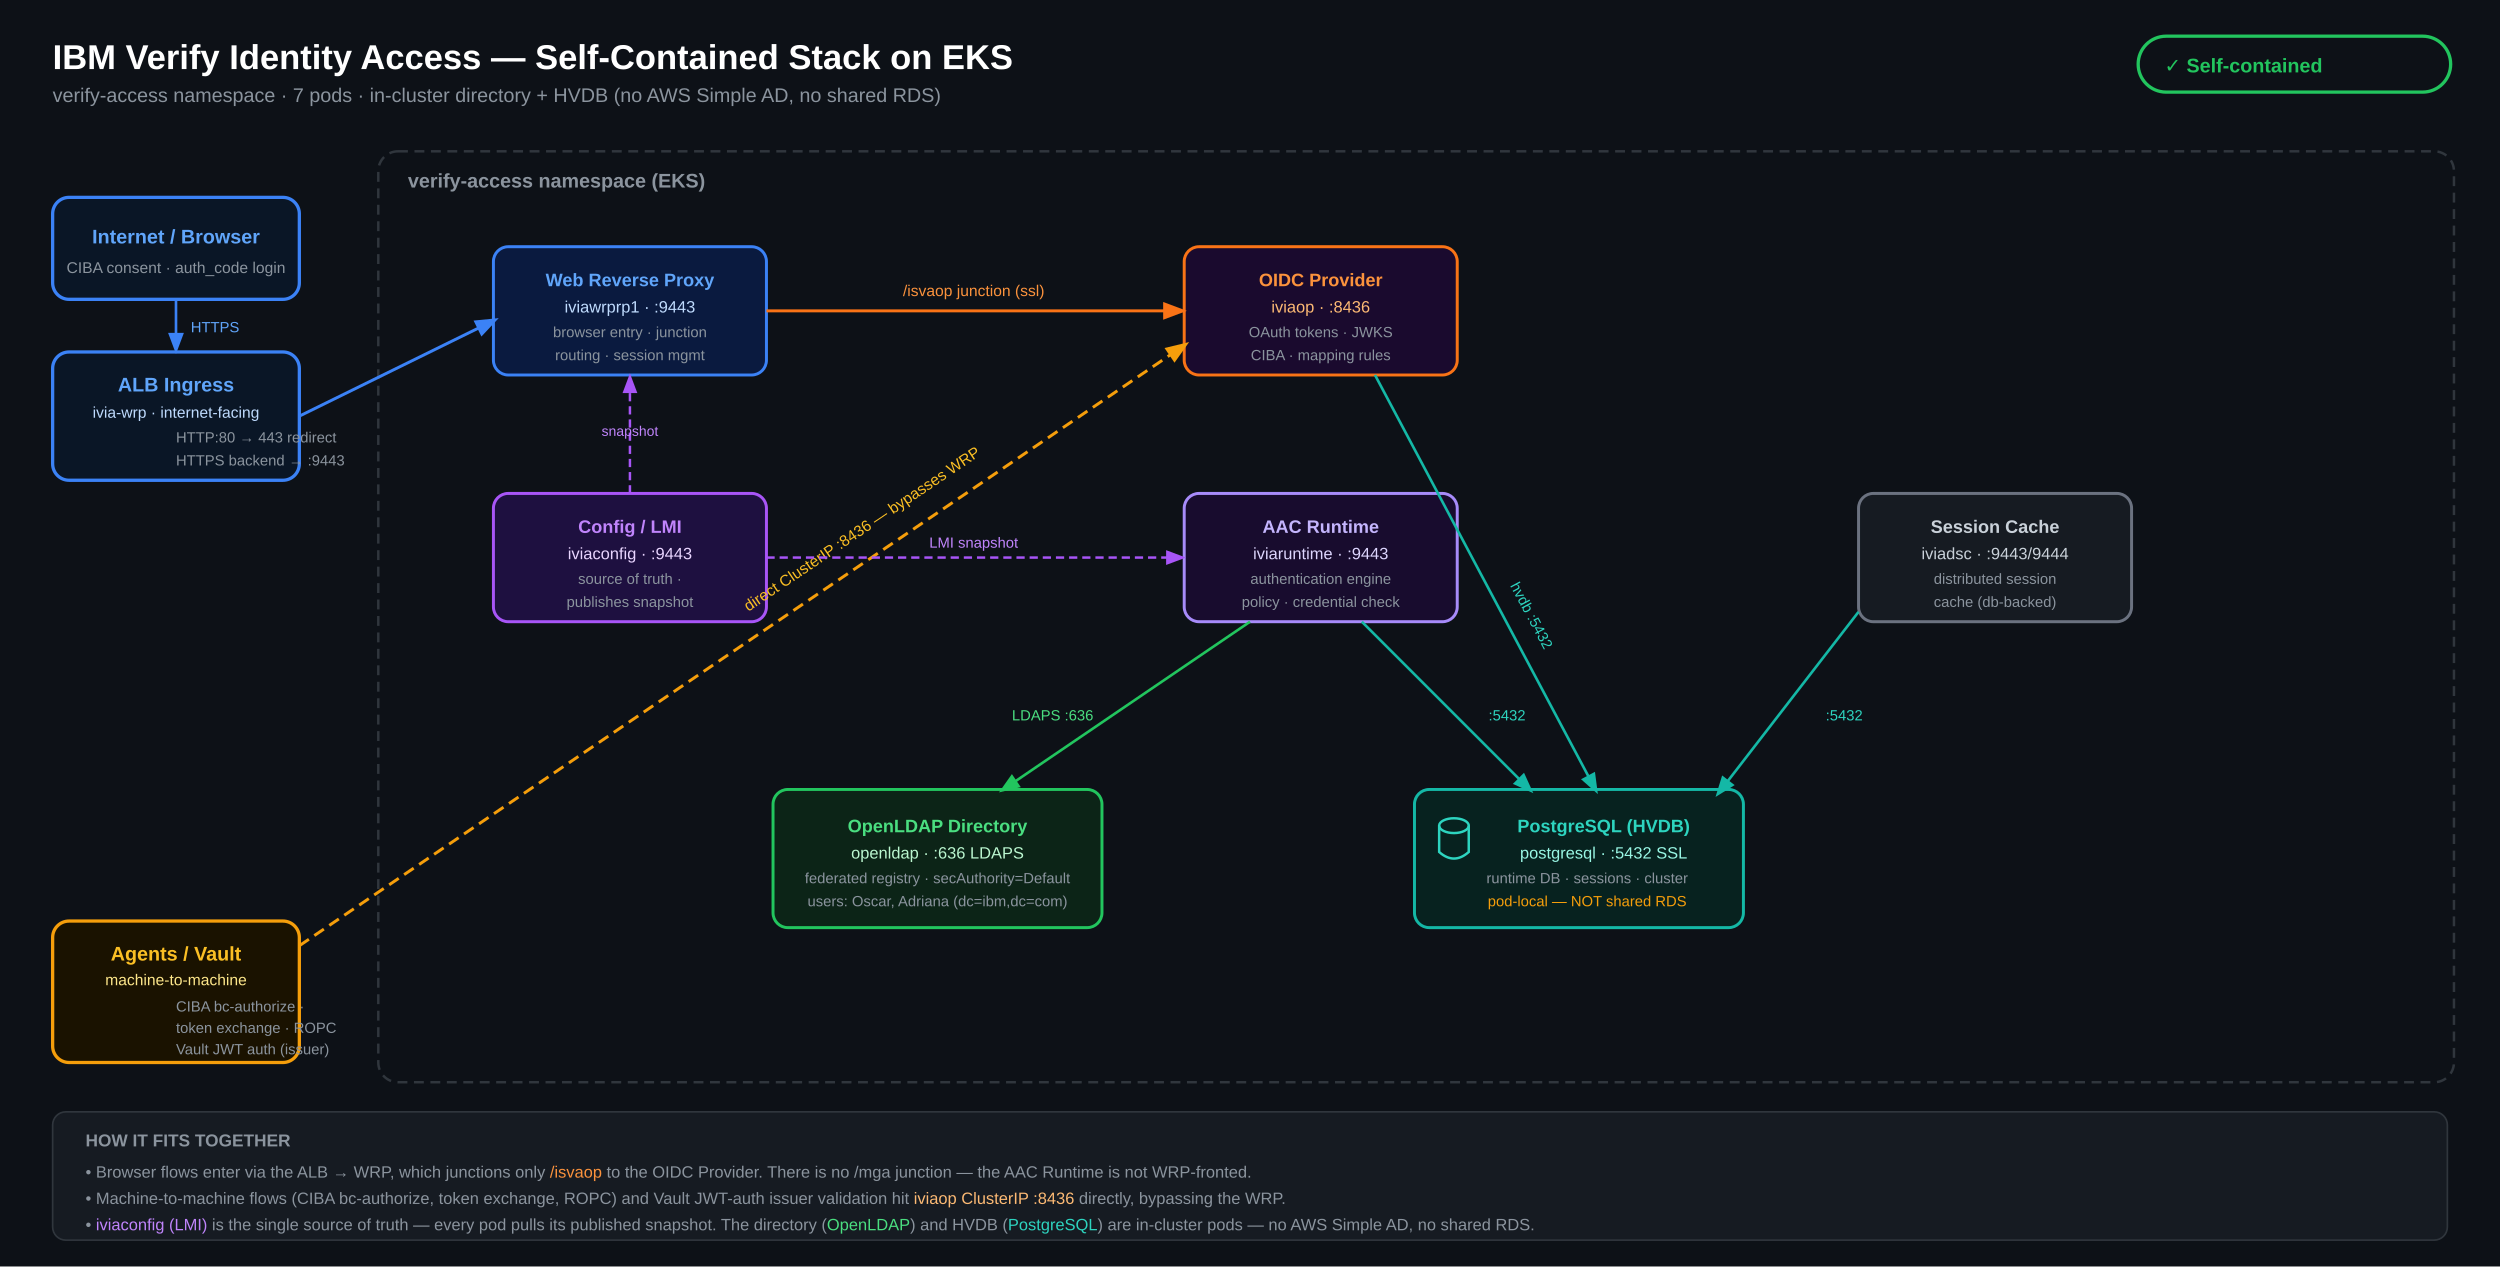
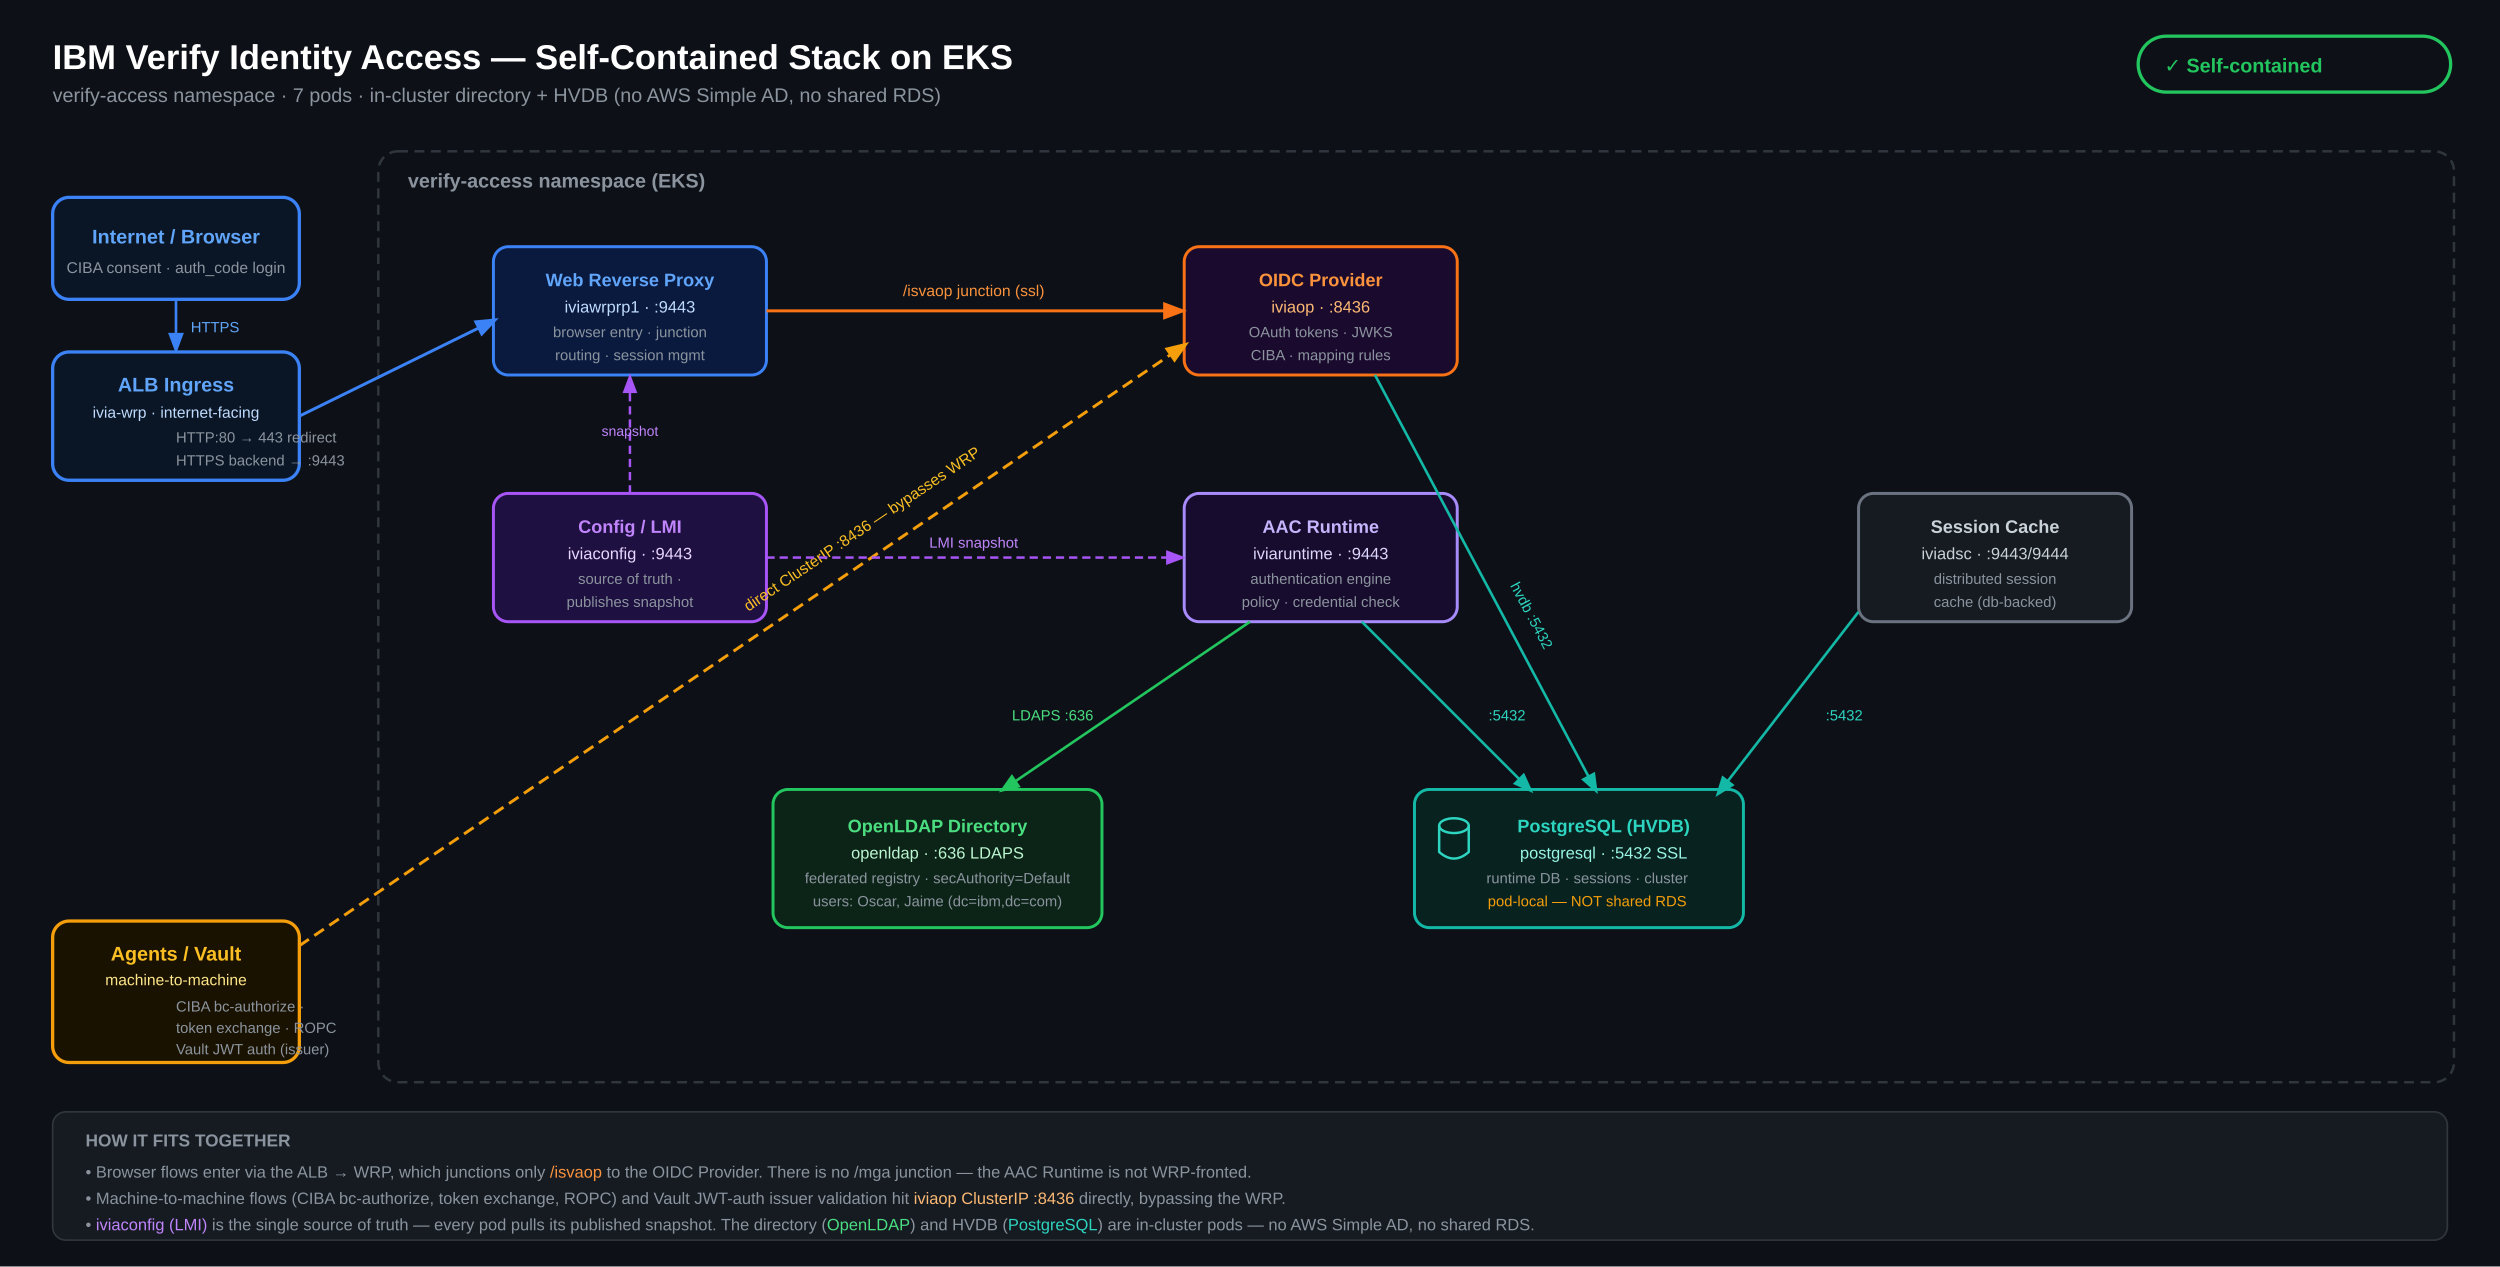
<svg xmlns="http://www.w3.org/2000/svg" viewBox="0 0 1520 770" width="1520" height="770" style="background:#0d1117; font-family: 'Segoe UI', Arial, sans-serif;">
  <rect width="1520" height="770" fill="#0d1117" />
  <text x="32" y="42" fill="white" font-size="21" font-weight="bold">IBM Verify Identity Access — Self-Contained Stack on EKS</text>
  <text x="32" y="62" fill="#8b949e" font-size="12">verify-access namespace · 7 pods · in-cluster directory + HVDB (no AWS Simple AD, no shared RDS)</text>
  <rect x="1300" y="22" width="190" height="34" rx="17" fill="none" stroke="#22c55e" stroke-width="2" />
  <text x="1316" y="44" fill="#22c55e" font-size="12" font-weight="bold">✓ Self-contained</text>
  <defs>
    <marker id="m-blue" markerWidth="8" markerHeight="8" refX="6" refY="3" orient="auto">
      <path d="M0,0 L0,6 L8,3 z" fill="#3b82f6" />
    </marker>
    <marker id="m-orange" markerWidth="8" markerHeight="8" refX="6" refY="3" orient="auto">
      <path d="M0,0 L0,6 L8,3 z" fill="#f97316" />
    </marker>
    <marker id="m-purple" markerWidth="8" markerHeight="8" refX="6" refY="3" orient="auto">
      <path d="M0,0 L0,6 L8,3 z" fill="#a855f7" />
    </marker>
    <marker id="m-green" markerWidth="8" markerHeight="8" refX="6" refY="3" orient="auto">
      <path d="M0,0 L0,6 L8,3 z" fill="#22c55e" />
    </marker>
    <marker id="m-teal" markerWidth="8" markerHeight="8" refX="6" refY="3" orient="auto">
      <path d="M0,0 L0,6 L8,3 z" fill="#14b8a6" />
    </marker>
    <marker id="m-amber" markerWidth="8" markerHeight="8" refX="6" refY="3" orient="auto">
      <path d="M0,0 L0,6 L8,3 z" fill="#f59e0b" />
    </marker>
  </defs>
  <rect x="32" y="120" width="150" height="62" rx="10" fill="#0a1626" stroke="#3b82f6" stroke-width="2" />
  <text x="107" y="148" fill="#60a5fa" font-size="12" font-weight="bold" text-anchor="middle">Internet / Browser</text>
  <text x="107" y="166" fill="#8b949e" font-size="9.5" text-anchor="middle">CIBA consent · auth_code login</text>
  <rect x="32" y="214" width="150" height="78" rx="10" fill="#0a1626" stroke="#3b82f6" stroke-width="2" />
  <text x="107" y="238" fill="#60a5fa" font-size="12" font-weight="bold" text-anchor="middle">ALB Ingress</text>
  <text x="107" y="254" fill="#bfdbfe" font-size="9.5" text-anchor="middle">ivia-wrp · internet-facing</text>
  <text x="107" y="269" fill="#8b949e" font-size="9">HTTP:80 → 443 redirect</text>
  <text x="107" y="283" fill="#8b949e" font-size="9">HTTPS backend → :9443</text>
  <rect x="32" y="560" width="150" height="86" rx="10" fill="#1a1200" stroke="#f59e0b" stroke-width="2" />
  <text x="107" y="584" fill="#fbbf24" font-size="12" font-weight="bold" text-anchor="middle">Agents / Vault</text>
  <text x="107" y="599" fill="#fde68a" font-size="9.5" text-anchor="middle">machine-to-machine</text>
  <text x="107" y="615" fill="#8b949e" font-size="9">CIBA bc-authorize ·</text>
  <text x="107" y="628" fill="#8b949e" font-size="9">token exchange · ROPC</text>
  <text x="107" y="641" fill="#8b949e" font-size="9">Vault JWT auth (issuer)</text>
  <line x1="107" y1="182" x2="107" y2="212" stroke="#3b82f6" stroke-width="1.6" marker-end="url(#m-blue)" />
  <text x="116" y="202" fill="#60a5fa" font-size="9">HTTPS</text>
  <rect x="230" y="92" width="1262" height="566" rx="12" fill="none" stroke="#30363d" stroke-width="1.5" stroke-dasharray="6,4" />
  <text x="248" y="114" fill="#8b949e" font-size="12" font-weight="bold">verify-access namespace (EKS)</text>
  <rect x="300" y="150" width="166" height="78" rx="9" fill="#0a1a3f" stroke="#3b82f6" stroke-width="1.8" />
  <text x="383" y="174" fill="#60a5fa" font-size="11" font-weight="bold" text-anchor="middle">Web Reverse Proxy</text>
  <text x="383" y="190" fill="#bfdbfe" font-size="10" text-anchor="middle">iviawrprp1 · :9443</text>
  <text x="383" y="205" fill="#8b949e" font-size="9" text-anchor="middle">browser entry · junction</text>
  <text x="383" y="219" fill="#8b949e" font-size="9" text-anchor="middle">routing · session mgmt</text>
  <rect x="720" y="150" width="166" height="78" rx="9" fill="#1a0a2e" stroke="#f97316" stroke-width="1.8" />
  <text x="803" y="174" fill="#fb923c" font-size="11" font-weight="bold" text-anchor="middle">OIDC Provider</text>
  <text x="803" y="190" fill="#fdba74" font-size="10" text-anchor="middle">iviaop · :8436</text>
  <text x="803" y="205" fill="#8b949e" font-size="9" text-anchor="middle">OAuth tokens · JWKS</text>
  <text x="803" y="219" fill="#8b949e" font-size="9" text-anchor="middle">CIBA · mapping rules</text>
  <rect x="300" y="300" width="166" height="78" rx="9" fill="#1e1040" stroke="#a855f7" stroke-width="1.8" />
  <text x="383" y="324" fill="#c084fc" font-size="11" font-weight="bold" text-anchor="middle">Config / LMI</text>
  <text x="383" y="340" fill="#e9d5ff" font-size="10" text-anchor="middle">iviaconfig · :9443</text>
  <text x="383" y="355" fill="#8b949e" font-size="9" text-anchor="middle">source of truth ·</text>
  <text x="383" y="369" fill="#8b949e" font-size="9" text-anchor="middle">publishes snapshot</text>
  <rect x="720" y="300" width="166" height="78" rx="9" fill="#180c2e" stroke="#a78bfa" stroke-width="1.8" />
  <text x="803" y="324" fill="#c4b5fd" font-size="11" font-weight="bold" text-anchor="middle">AAC Runtime</text>
  <text x="803" y="340" fill="#ddd6fe" font-size="10" text-anchor="middle">iviaruntime · :9443</text>
  <text x="803" y="355" fill="#8b949e" font-size="9" text-anchor="middle">authentication engine</text>
  <text x="803" y="369" fill="#8b949e" font-size="9" text-anchor="middle">policy · credential check</text>
  <rect x="1130" y="300" width="166" height="78" rx="9" fill="#161b22" stroke="#6b7280" stroke-width="1.8" />
  <text x="1213" y="324" fill="#c9d1d9" font-size="11" font-weight="bold" text-anchor="middle">Session Cache</text>
  <text x="1213" y="340" fill="#c9d1d9" font-size="10" text-anchor="middle">iviadsc · :9443/9444</text>
  <text x="1213" y="355" fill="#8b949e" font-size="9" text-anchor="middle">distributed session</text>
  <text x="1213" y="369" fill="#8b949e" font-size="9" text-anchor="middle">cache (db-backed)</text>
  <rect x="470" y="480" width="200" height="84" rx="9" fill="#0c2417" stroke="#22c55e" stroke-width="1.8" />
  <text x="570" y="506" fill="#4ade80" font-size="11" font-weight="bold" text-anchor="middle">OpenLDAP Directory</text>
  <text x="570" y="522" fill="#bbf7d0" font-size="10" text-anchor="middle">openldap · :636 LDAPS</text>
  <text x="570" y="537" fill="#8b949e" font-size="9" text-anchor="middle">federated registry · secAuthority=Default</text>
-   <text x="570" y="551" fill="#8b949e" font-size="9" text-anchor="middle">users: Oscar, Adriana (dc=ibm,dc=com)</text>
+   <text x="570" y="551" fill="#8b949e" font-size="9" text-anchor="middle">users: Oscar, Jaime (dc=ibm,dc=com)</text>
  <rect x="860" y="480" width="200" height="84" rx="9" fill="#07221f" stroke="#14b8a6" stroke-width="1.8" />
  <ellipse cx="884" cy="502" rx="9" ry="4.5" fill="none" stroke="#2dd4bf" stroke-width="1.5" />
  <path d="M875,502 L875,518 Q884,526 893,518 L893,502" fill="none" stroke="#2dd4bf" stroke-width="1.5" />
  <text x="975" y="506" fill="#2dd4bf" font-size="11" font-weight="bold" text-anchor="middle">PostgreSQL (HVDB)</text>
  <text x="975" y="522" fill="#99f6e4" font-size="10" text-anchor="middle">postgresql · :5432 SSL</text>
  <text x="965" y="537" fill="#8b949e" font-size="9" text-anchor="middle">runtime DB · sessions · cluster</text>
  <text x="965" y="551" fill="#f59e0b" font-size="9" text-anchor="middle">pod-local — NOT shared RDS</text>
  <line x1="182" y1="253" x2="300" y2="195" stroke="#3b82f6" stroke-width="1.8" marker-end="url(#m-blue)" />
  <line x1="466" y1="189" x2="718" y2="189" stroke="#f97316" stroke-width="1.8" marker-end="url(#m-orange)" />
  <text x="592" y="180" fill="#fb923c" font-size="9.5" text-anchor="middle">/isvaop junction (ssl)</text>
  <line x1="182" y1="575" x2="720" y2="210" stroke="#f59e0b" stroke-width="1.8" stroke-dasharray="7,4" marker-end="url(#m-amber)" />
  <text x="455" y="372" fill="#fbbf24" font-size="9.5" transform="rotate(-34 455 372)">direct ClusterIP :8436 — bypasses WRP</text>
  <line x1="383" y1="300" x2="383" y2="230" stroke="#a855f7" stroke-width="1.5" stroke-dasharray="5,3" marker-end="url(#m-purple)" />
  <line x1="466" y1="339" x2="718" y2="339" stroke="#a855f7" stroke-width="1.5" stroke-dasharray="5,3" marker-end="url(#m-purple)" />
  <text x="592" y="333" fill="#c084fc" font-size="9" text-anchor="middle">LMI snapshot</text>
  <text x="383" y="265" fill="#c084fc" font-size="8.5" text-anchor="middle">snapshot</text>
  <line x1="760" y1="378" x2="610" y2="480" stroke="#22c55e" stroke-width="1.6" marker-end="url(#m-green)" />
  <text x="640" y="438" fill="#4ade80" font-size="9" text-anchor="middle">LDAPS :636</text>
  <line x1="828" y1="378" x2="930" y2="480" stroke="#14b8a6" stroke-width="1.6" marker-end="url(#m-teal)" />
  <text x="905" y="438" fill="#2dd4bf" font-size="9">:5432</text>
  <line x1="836" y1="228" x2="970" y2="480" stroke="#14b8a6" stroke-width="1.6" marker-end="url(#m-teal)" />
  <text x="918" y="356" fill="#2dd4bf" font-size="9" transform="rotate(62 918 356)">hvdb :5432</text>
  <line x1="1130" y1="372" x2="1045" y2="482" stroke="#14b8a6" stroke-width="1.6" marker-end="url(#m-teal)" />
  <text x="1110" y="438" fill="#2dd4bf" font-size="9">:5432</text>
  <rect x="32" y="676" width="1456" height="78" rx="8" fill="#161b22" stroke="#30363d" stroke-width="1" />
  <text x="52" y="697" fill="#8b949e" font-size="10.5" font-weight="bold">HOW IT FITS TOGETHER</text>
  <text x="52" y="716" fill="#8b949e" font-size="10">• Browser flows enter via the ALB → WRP, which junctions only <tspan fill="#fb923c">/isvaop</tspan> to the OIDC Provider. There is no /mga junction — the AAC Runtime is not WRP-fronted.</text>
  <text x="52" y="732" fill="#8b949e" font-size="10">• Machine-to-machine flows (CIBA bc-authorize, token exchange, ROPC) and Vault JWT-auth issuer validation hit <tspan fill="#fdba74">iviaop ClusterIP :8436</tspan> directly, bypassing the WRP.</text>
  <text x="52" y="748" fill="#8b949e" font-size="10">• <tspan fill="#c084fc">iviaconfig (LMI)</tspan> is the single source of truth — every pod pulls its published snapshot. The directory (<tspan fill="#4ade80">OpenLDAP</tspan>) and HVDB (<tspan fill="#2dd4bf">PostgreSQL</tspan>) are in-cluster pods — no AWS Simple AD, no shared RDS.</text>
</svg>
